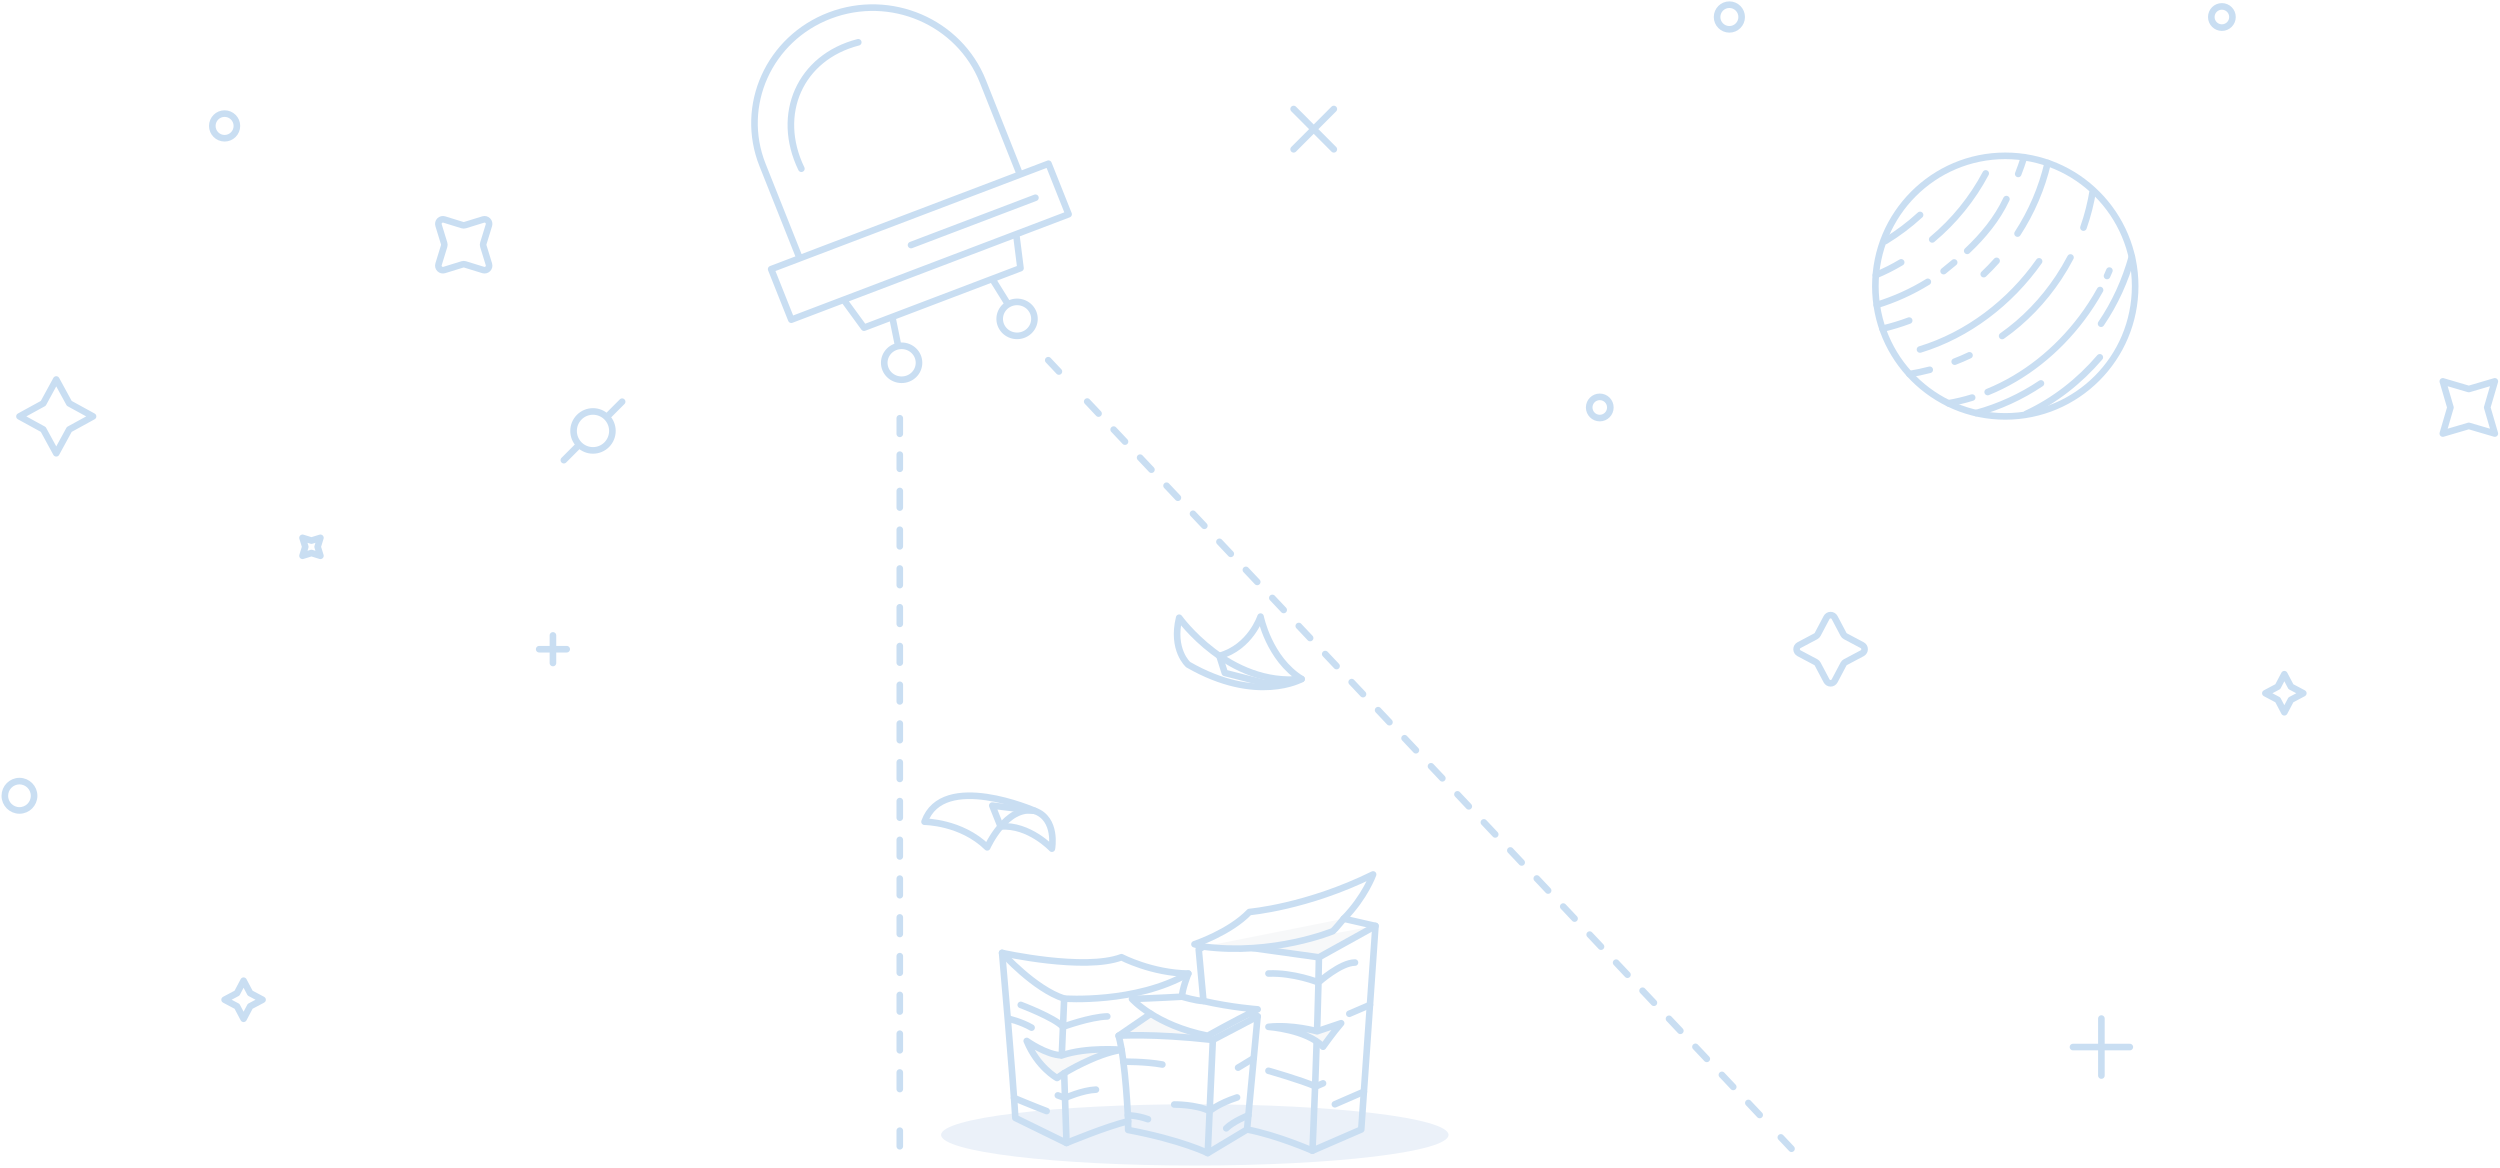
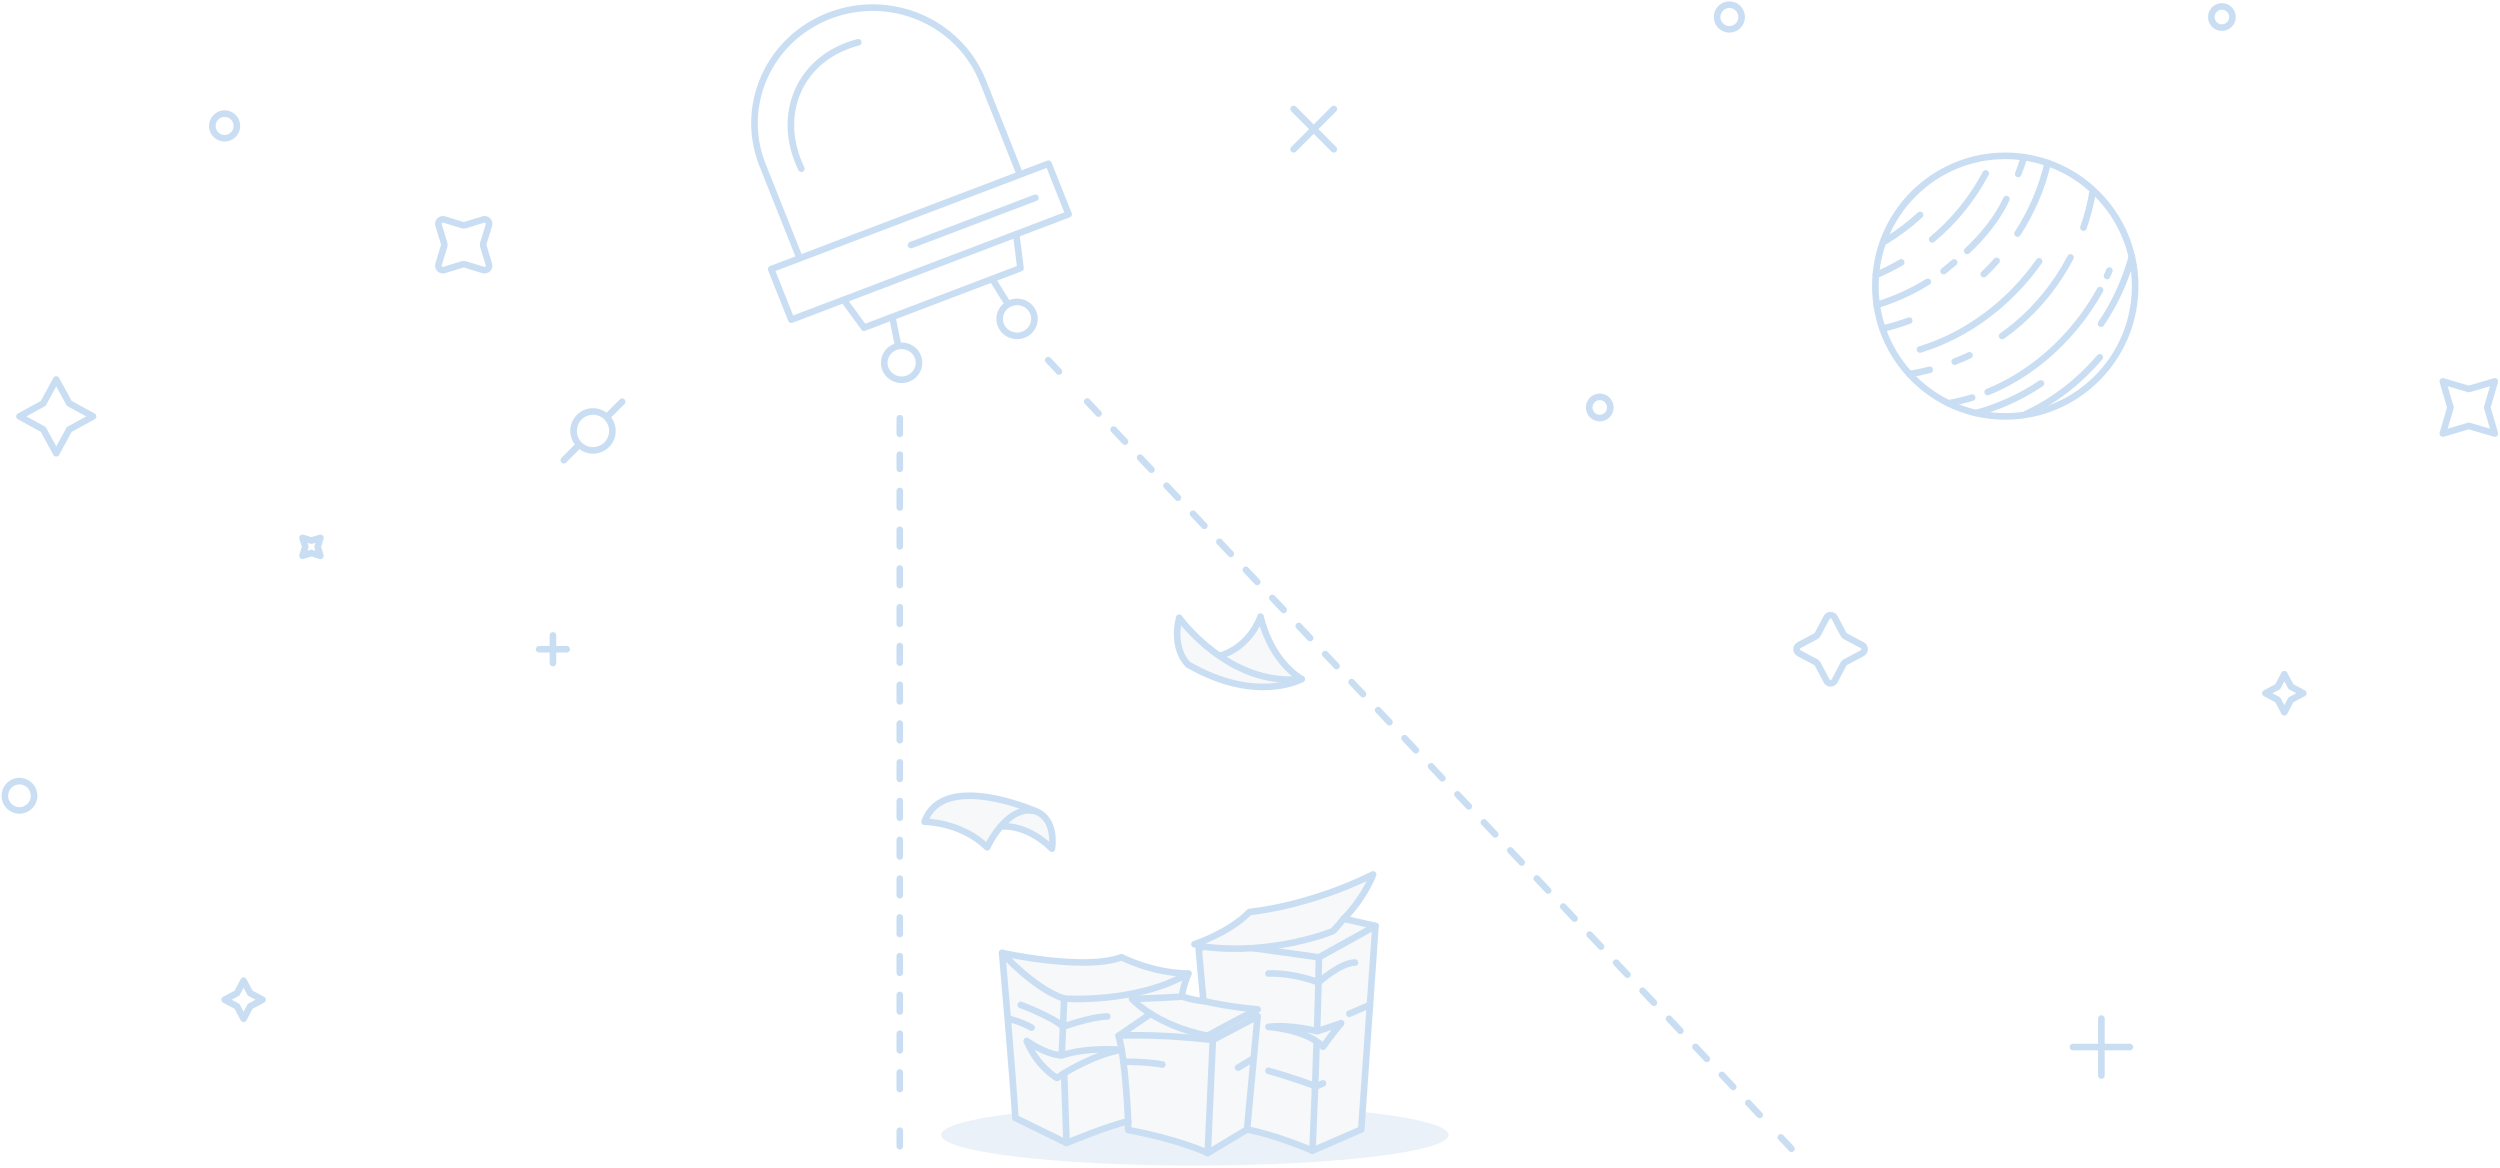
<svg xmlns="http://www.w3.org/2000/svg" width="379" height="177">
  <g fill="none" fill-rule="evenodd">
-     <path d="M197.32 102.94c-4.942-3.055-6.222-9.461-6.222-9.461s-1.508 4.63-6.239 5.955l.82 2.576 5.972 1.53 5.67-.6z" fill="#F7F8F9" style="fill:none" />
-     <path d="M197.32 102.94c-4.942-3.055-6.222-9.461-6.222-9.461s-1.508 4.63-6.239 5.955l.82 2.576 5.972 1.53 5.67-.6z" stroke="#C9DEF2" stroke-linecap="round" stroke-linejoin="round" style="fill:none" />
-     <path d="M180.128 100.758s-2.555-2.233-1.364-7.111c0 0 7.512 10.492 18.556 9.294 0 0-6.758 3.825-17.192-2.183" fill="#F7F8F9" style="fill:none" />
-     <path d="M180.128 100.758s-2.555-2.233-1.364-7.111c0 0 7.512 10.492 18.556 9.294 0 0-6.758 3.825-17.192-2.183z" stroke="#C9DEF2" stroke-linecap="round" stroke-linejoin="round" style="fill:none" />
-     <path d="M151.694 125.297c4.3-.344 7.773 3.36 7.773 3.36s.84-4.515-2.6-5.733l-6.436-.798 1.263 3.17z" fill="#F7F8F9" style="fill:none" />
-     <path d="M151.694 125.297c4.3-.344 7.773 3.36 7.773 3.36s.84-4.515-2.6-5.733l-6.436-.798 1.263 3.17z" stroke="#C9DEF2" stroke-linecap="round" stroke-linejoin="round" style="fill:none" />
-     <path d="M140.158 124.575s5.554.012 9.503 3.883c0 0 2.866-6.41 7.206-5.534 0 0-13.92-6.12-16.709 1.65" fill="#F7F8F9" style="fill:none" />
-     <path d="M140.158 124.575s5.554.012 9.503 3.883c0 0 2.866-6.41 7.206-5.534 0 0-13.92-6.12-16.709 1.65z" stroke="#C9DEF2" stroke-linecap="round" stroke-linejoin="round" style="fill:none" />
+     <path d="M197.32 102.94c-4.942-3.055-6.222-9.461-6.222-9.461s-1.508 4.63-6.239 5.955l.82 2.576 5.972 1.53 5.67-.6z" fill="#F7F8F9" />
+     <path d="M197.32 102.94c-4.942-3.055-6.222-9.461-6.222-9.461s-1.508 4.63-6.239 5.955l.82 2.576 5.972 1.53 5.67-.6z" stroke="#C9DEF2" stroke-linecap="round" stroke-linejoin="round" />
+     <path d="M180.128 100.758s-2.555-2.233-1.364-7.111c0 0 7.512 10.492 18.556 9.294 0 0-6.758 3.825-17.192-2.183" fill="#F7F8F9" />
+     <path d="M180.128 100.758s-2.555-2.233-1.364-7.111c0 0 7.512 10.492 18.556 9.294 0 0-6.758 3.825-17.192-2.183z" stroke="#C9DEF2" stroke-linecap="round" stroke-linejoin="round" />
+     <path d="M151.694 125.297c4.3-.344 7.773 3.36 7.773 3.36s.84-4.515-2.6-5.733l-6.436-.798 1.263 3.17z" fill="#F7F8F9" />
+     <path d="M151.694 125.297c4.3-.344 7.773 3.36 7.773 3.36s.84-4.515-2.6-5.733l-6.436-.798 1.263 3.17z" stroke="#C9DEF2" stroke-linecap="round" stroke-linejoin="round" />
+     <path d="M140.158 124.575s5.554.012 9.503 3.883c0 0 2.866-6.41 7.206-5.534 0 0-13.92-6.12-16.709 1.65" fill="#F7F8F9" />
+     <path d="M140.158 124.575s5.554.012 9.503 3.883c0 0 2.866-6.41 7.206-5.534 0 0-13.92-6.12-16.709 1.65z" stroke="#C9DEF2" stroke-linecap="round" stroke-linejoin="round" />
    <path d="M219.598 172.051c0 2.566-17.221 4.644-38.463 4.644-21.243 0-38.464-2.078-38.464-4.644 0-2.566 17.22-4.646 38.464-4.646 21.242 0 38.463 2.08 38.463 4.646" fill="#EBF1F9" />
    <path d="M206.767 165.495l-4.4 1.912" fill="#F7F8F9" />
    <path d="M206.767 165.495l-4.4 1.912M160.369 166.06l1.084.39s2.663-1.184 4.693-1.263" stroke="#C9DEF2" stroke-linecap="round" stroke-linejoin="round" />
    <path d="M153.726 166.45s2.851 1.195 4.942 1.989" fill="#F7F8F9" />
    <path d="M153.726 166.45s2.851 1.195 4.942 1.989M178.012 167.444s3.319-.037 5.367.994c0 0 1.27-1.115 4.157-2.064" stroke="#C9DEF2" stroke-linecap="round" stroke-linejoin="round" />
    <path d="M189.255 169.08s-2.344.943-3.359 1.974" fill="#F7F8F9" />
    <path d="M189.255 169.08s-2.344.943-3.359 1.974" stroke="#C9DEF2" stroke-linecap="round" stroke-linejoin="round" />
    <path d="M170.982 169.08s1.41.006 3.048.593" fill="#F7F8F9" />
    <path d="M170.982 169.08s1.41.006 3.048.593" stroke="#C9DEF2" stroke-linecap="round" stroke-linejoin="round" />
-     <path d="M171.024 169.99c-3.018.657-9.34 3.284-9.34 3.284l-7.757-3.794c-.359-6.275-2.012-25.022-2.012-25.022s12.428 2.772 18.103.657c0 0 4.598 2.406 10.128 2.48 0 0-1.005 2.553-.933 3.502 0 0 2.155.655 3.232.655l-.719-7.804.72-.44-1.366-.363s5.316-1.751 8.333-4.889c0 0 8.692-.73 18.749-5.69 0 0-1.222 3.43-4.454 6.711l4.814 1.096-2.156 30.858-7.4 3.21s-5.314-2.335-9.913-3.21l-5.961 3.575s-3.951-1.969-12.068-3.502v-1.313z" fill="#F7F8F9" style="fill:none" />
+     <path d="M171.024 169.99c-3.018.657-9.34 3.284-9.34 3.284l-7.757-3.794c-.359-6.275-2.012-25.022-2.012-25.022s12.428 2.772 18.103.657c0 0 4.598 2.406 10.128 2.48 0 0-1.005 2.553-.933 3.502 0 0 2.155.655 3.232.655l-.719-7.804.72-.44-1.366-.363s5.316-1.751 8.333-4.889c0 0 8.692-.73 18.749-5.69 0 0-1.222 3.43-4.454 6.711l4.814 1.096-2.156 30.858-7.4 3.21s-5.314-2.335-9.913-3.21l-5.961 3.575s-3.951-1.969-12.068-3.502v-1.313z" fill="#F7F8F9" />
    <path d="M171.024 169.99c-3.018.657-9.34 3.284-9.34 3.284l-7.757-3.794c-.359-6.275-2.012-25.022-2.012-25.022s12.428 2.772 18.103.657c0 0 4.598 2.406 10.128 2.48 0 0-1.005 2.553-.933 3.502 0 0 2.155.655 3.232.655l-.719-7.804.72-.44-1.366-.363s5.316-1.751 8.333-4.889c0 0 8.692-.73 18.749-5.69 0 0-1.222 3.43-4.454 6.711l4.814 1.096-2.156 30.858-7.4 3.21s-5.314-2.335-9.913-3.21l-5.961 3.575s-3.951-1.969-12.068-3.502v-1.313z" stroke="#C9DEF2" stroke-linecap="round" stroke-linejoin="round" />
    <path d="M151.916 144.457s4.885 5.472 9.41 6.93c0 0 10.846.804 18.82-3.792" stroke="#C9DEF2" stroke-linecap="round" stroke-linejoin="round" />
    <path d="M161.685 173.274l-.359-10.58-1.077.732s-2.946-1.606-4.598-5.618c0 0 2.946 2.116 5.315 2.188l.36-8.608" fill="#F7F8F9" />
    <path d="M161.685 173.274l-.359-10.58-1.077.732s-2.946-1.606-4.598-5.618c0 0 2.946 2.116 5.315 2.188l.36-8.608" stroke="#C9DEF2" stroke-linecap="round" stroke-linejoin="round" />
    <path fill="#F7F8F9" d="M208.521 140.373l-8.573 4.757-9.99-1.398" />
    <path stroke="#C9DEF2" stroke-linecap="round" stroke-linejoin="round" d="M208.521 140.373l-8.573 4.757-9.99-1.398" />
    <path d="M198.967 174.44s.825-18.21.981-29.31" fill="#F7F8F9" />
    <path d="M198.967 174.44s.825-18.21.981-29.31M192.298 147.587c3.826-.158 7.579 1.348 7.579 1.348s3.35-3.012 5.536-3.012" stroke="#C9DEF2" stroke-linecap="round" stroke-linejoin="round" />
    <path d="M207.685 152.344l-3.13 1.342" fill="#F7F8F9" />
    <path d="M207.685 152.344l-3.13 1.342M192.298 162.33s5.03 1.43 7.16 2.382l1.115-.476M189.054 171.231l1.604-17.143-6.79 3.568-.777 17.15" stroke="#C9DEF2" stroke-linecap="round" stroke-linejoin="round" />
    <path d="M174.445 153.686l-4.864 3.335s4.996-.395 14.286.635" fill="#F7F8F9" />
    <path d="M174.445 153.686l-4.864 3.335s4.996-.395 14.286.635" stroke="#C9DEF2" stroke-linecap="round" stroke-linejoin="round" />
    <path d="M190.658 154.088l-1.332-.402" fill="#F7F8F9" />
    <path d="M190.658 154.088l-1.332-.402" stroke="#C9DEF2" stroke-linecap="round" stroke-linejoin="round" />
    <path d="M171.024 169.99s-.351-9.084-1.443-12.969" fill="#F7F8F9" />
    <path d="M171.024 169.99s-.351-9.084-1.443-12.969" stroke="#C9DEF2" stroke-linecap="round" stroke-linejoin="round" />
    <path d="M161.326 162.695s4.718-2.922 8.711-3.545c0 0-5.27-.46-9.07.847" fill="#F7F8F9" />
    <path d="M161.326 162.695s4.718-2.922 8.711-3.545c0 0-5.27-.46-9.07.847M154.748 152.344s5.07 1.897 6.399 3.327c0 0 4.062-1.503 6.716-1.583" stroke="#C9DEF2" stroke-linecap="round" stroke-linejoin="round" />
    <g>
      <path d="M152.875 154.441s1.873.4 3.512 1.35" fill="#F7F8F9" />
      <path d="M152.875 154.441s1.873.4 3.512 1.35" stroke="#C9DEF2" stroke-linecap="round" stroke-linejoin="round" />
    </g>
    <g>
      <path d="M170.302 160.955s3.338-.049 5.915.427" fill="#F7F8F9" />
      <path d="M170.302 160.955s3.338-.049 5.915.427" stroke="#C9DEF2" stroke-linecap="round" stroke-linejoin="round" />
    </g>
    <g>
      <path d="M190.066 160.418s-1.203.726-2.374 1.438" fill="#F7F8F9" />
      <path d="M190.066 160.418s-1.203.726-2.374 1.438" stroke="#C9DEF2" stroke-linecap="round" stroke-linejoin="round" />
    </g>
    <path d="M192.298 155.671s5.778.4 8.275 3.016c0 0 1.508-2.141 2.745-3.57l-3.65 1.23s-3.78-1.076-7.37-.676" fill="#F7F8F9" />
    <path d="M192.298 155.671s5.778.4 8.275 3.016c0 0 1.508-2.141 2.745-3.57l-3.65 1.23s-3.78-1.076-7.37-.676zM179.213 151.097s-4.09.236-7.603.345c0 0 3.525 3.993 11.481 5.58 0 0 3.664-2.067 7.567-4.006 0 0-3.857-.268-8.213-1.264" stroke="#C9DEF2" stroke-linecap="round" stroke-linejoin="round" />
    <g>
      <path d="M203.708 139.278s-1.34 1.65-1.652 1.889c0 0-9.01 3.734-19.611 2.342" fill="#F7F8F9" />
      <path d="M203.708 139.278s-1.34 1.65-1.652 1.889c0 0-9.01 3.734-19.611 2.342" stroke="#C9DEF2" stroke-linecap="round" stroke-linejoin="round" />
    </g>
    <g stroke="#C9DEF2" stroke-linecap="round" stroke-linejoin="round">
      <path d="M136.408 165.104v-96.18" stroke-dasharray="2.519,3.358" />
      <path d="M136.408 65.77v-2.365M158.914 54.606l1.616 1.715" />
      <path d="M164.822 60.874l103.005 109.28" stroke-dasharray="2.505,3.34" />
      <path d="M136.408 173.775v-2.364M269.974 172.431l1.618 1.717" />
    </g>
    <g stroke="#C9DEF2" stroke-linecap="round" stroke-linejoin="round">
      <path d="M154.625 26.459l-33.393 12.697-5.629-14.138c-3.588-9.011.978-19.16 10.2-22.666 9.22-3.508 19.603.957 23.193 9.968l5.629 14.139zM121.488 25.577c-4-8.257-.22-16.892 8.623-19.166M162 32.48l-42.04 15.987-3.052-7.665 42.04-15.986zM156.973 29.979l-18.86 7.17M154.706 40.656l-23.716 9.02-3.085-4.23 26.15-9.943zM139.27 54.494c.284 1.396-.642 2.75-2.069 3.028-1.427.277-2.813-.626-3.099-2.022-.283-1.395.643-2.75 2.07-3.029 1.427-.277 2.815.629 3.099 2.023zM136.172 52.472l-.902-4.425M156.44 47.007c.756 1.214.36 2.798-.884 3.536s-2.865.351-3.62-.865c-.755-1.216-.358-2.798.886-3.538 1.242-.736 2.865-.349 3.618.867zM152.822 46.14l-2.395-3.855" />
    </g>
    <path d="M74.118 40.066l-.847-2.758a.686.686 0 0 1 0-.406l.847-2.76a.692.692 0 0 0-.863-.865l-2.751.85a.68.68 0 0 1-.406 0l-2.749-.85a.692.692 0 0 0-.864.866l.846 2.759a.686.686 0 0 1 0 .406l-.846 2.758a.693.693 0 0 0 .864.867l2.75-.85a.68.68 0 0 1 .405 0l2.75.85a.692.692 0 0 0 .864-.867z" stroke="#C9DEF2" stroke-linecap="round" stroke-linejoin="round" />
    <g stroke="#C9DEF2" stroke-linecap="round" stroke-linejoin="round">
      <path d="M196.115 16.524l6.092 6.11M196.115 22.634l6.092-6.11" />
    </g>
    <path d="M336.838.97c.887 0 1.604.72 1.604 1.61 0 .887-.717 1.608-1.604 1.608a1.606 1.606 0 0 1-1.604-1.608c0-.89.718-1.61 1.604-1.61zM276.908 103.22l-1.347-2.55a.687.687 0 0 0-.287-.289l-2.543-1.349a.693.693 0 0 1 0-1.224l2.543-1.35a.684.684 0 0 0 .287-.288l1.347-2.55a.69.69 0 0 1 1.221 0l1.346 2.55a.692.692 0 0 0 .286.288l2.544 1.35c.49.26.49.963 0 1.224l-2.544 1.35a.695.695 0 0 0-.286.288l-1.346 2.55a.69.69 0 0 1-1.221 0zM318.571 154.413v8.64M322.88 158.733h-8.617" stroke="#C9DEF2" stroke-linecap="round" stroke-linejoin="round" />
    <g stroke="#C9DEF2" stroke-linecap="round" stroke-linejoin="round">
      <path d="M87.815 67.417l-2.337 2.344M94.316 60.897L91.98 63.24M87.815 67.417a2.94 2.94 0 0 0 4.164 0 2.959 2.959 0 0 0 0-4.176 2.938 2.938 0 0 0-4.164 0 2.959 2.959 0 0 0 0 4.176z" />
    </g>
    <path d="M35.913 19.09c0 1.031-.833 1.869-1.864 1.869a1.866 1.866 0 0 1-1.863-1.87c0-1.03.834-1.868 1.863-1.868 1.03 0 1.864.838 1.864 1.868zM264.036 2.58c0 1.03-.833 1.868-1.864 1.868a1.867 1.867 0 0 1-1.862-1.868c0-1.033.835-1.87 1.862-1.87 1.03 0 1.864.837 1.864 1.87zM346.306 107.981l-.995-1.887-1.882-.998 1.882-.998.995-1.888.996 1.888 1.881.998-1.881.998zM242.525 60.162c-.887 0-1.604.72-1.604 1.609 0 .888.718 1.609 1.604 1.609.886 0 1.604-.721 1.604-1.609 0-.89-.718-1.609-1.604-1.609zM83.826 96.327v4.186M85.912 98.42H81.74M5.168 120.64a2.22 2.22 0 0 1-2.217 2.224 2.22 2.22 0 0 1-2.217-2.223c0-1.227.994-2.224 2.217-2.224a2.22 2.22 0 0 1 2.217 2.224zM36.927 154.445l-.996-1.887-1.881-.998 1.881-1 .996-1.886.995 1.886 1.882 1-1.882.998zM45.862 84.256l1.355-.419 1.357.42-.418-1.362.418-1.36-1.357.418-1.355-.417.417 1.36zM10.5 61.149l3.604 1.977-3.604 1.977-1.972 3.615-1.971-3.615-3.605-1.977 3.605-1.977 1.971-3.616zM377.062 61.77l1.154 3.955-3.942-1.159-3.944 1.16 1.156-3.955-1.156-3.956 3.944 1.16 3.942-1.16zM303.997 23.625c10.875 0 19.693 8.842 19.693 19.752 0 10.906-8.818 19.749-19.693 19.749-10.876 0-19.692-8.843-19.692-19.75 0-10.909 8.816-19.751 19.692-19.751zM315.852 34.503a32.8 32.8 0 0 0 1.44-5.697" stroke="#C9DEF2" stroke-linecap="round" stroke-linejoin="round" />
    <path d="M303.523 50.936c3.38-2.371 6.283-5.409 8.563-8.853a34.853 34.853 0 0 0 1.801-3.05M296.332 54.827c.76-.29 1.508-.613 2.243-.962M289.47 56.71a33.651 33.651 0 0 0 3.078-.65M291.072 52.983c7.25-2.203 13.647-7.11 18.055-13.364M285.813 36.545a33.538 33.538 0 0 0 5.268-3.959M292.922 36.295a33.407 33.407 0 0 0 8.112-10.005M307.19 62.737c4.283-1.988 8.072-4.98 11.14-8.567M319.426 41.837c.122-.273.243-.544.358-.818M301.33 59.432c5.65-2.29 10.552-6.276 14.222-11.133a36.555 36.555 0 0 0 2.816-4.33M295.37 61.134a28.366 28.366 0 0 0 3.61-.862M318.523 49.072c2.11-3.096 3.659-6.521 4.666-10.13M299.576 62.623a33.442 33.442 0 0 0 9.83-4.497M305.86 35.41a33.723 33.723 0 0 0 4.573-10.704M300.735 41.56a32.647 32.647 0 0 0 1.948-2.014M285.382 49.831a33.477 33.477 0 0 0 4.05-1.231M305.96 26.367c.328-.832.624-1.678.887-2.535M298.23 38.03c2.394-2.26 4.543-4.841 5.941-7.846M294.652 41.102a68.23 68.23 0 0 0 1.6-1.313M284.512 46.233a33.515 33.515 0 0 0 7.747-3.508M288.219 39.775a30.348 30.348 0 0 1-3.843 1.936" stroke="#C9DEF2" stroke-linecap="round" stroke-linejoin="round" />
  </g>
</svg>
